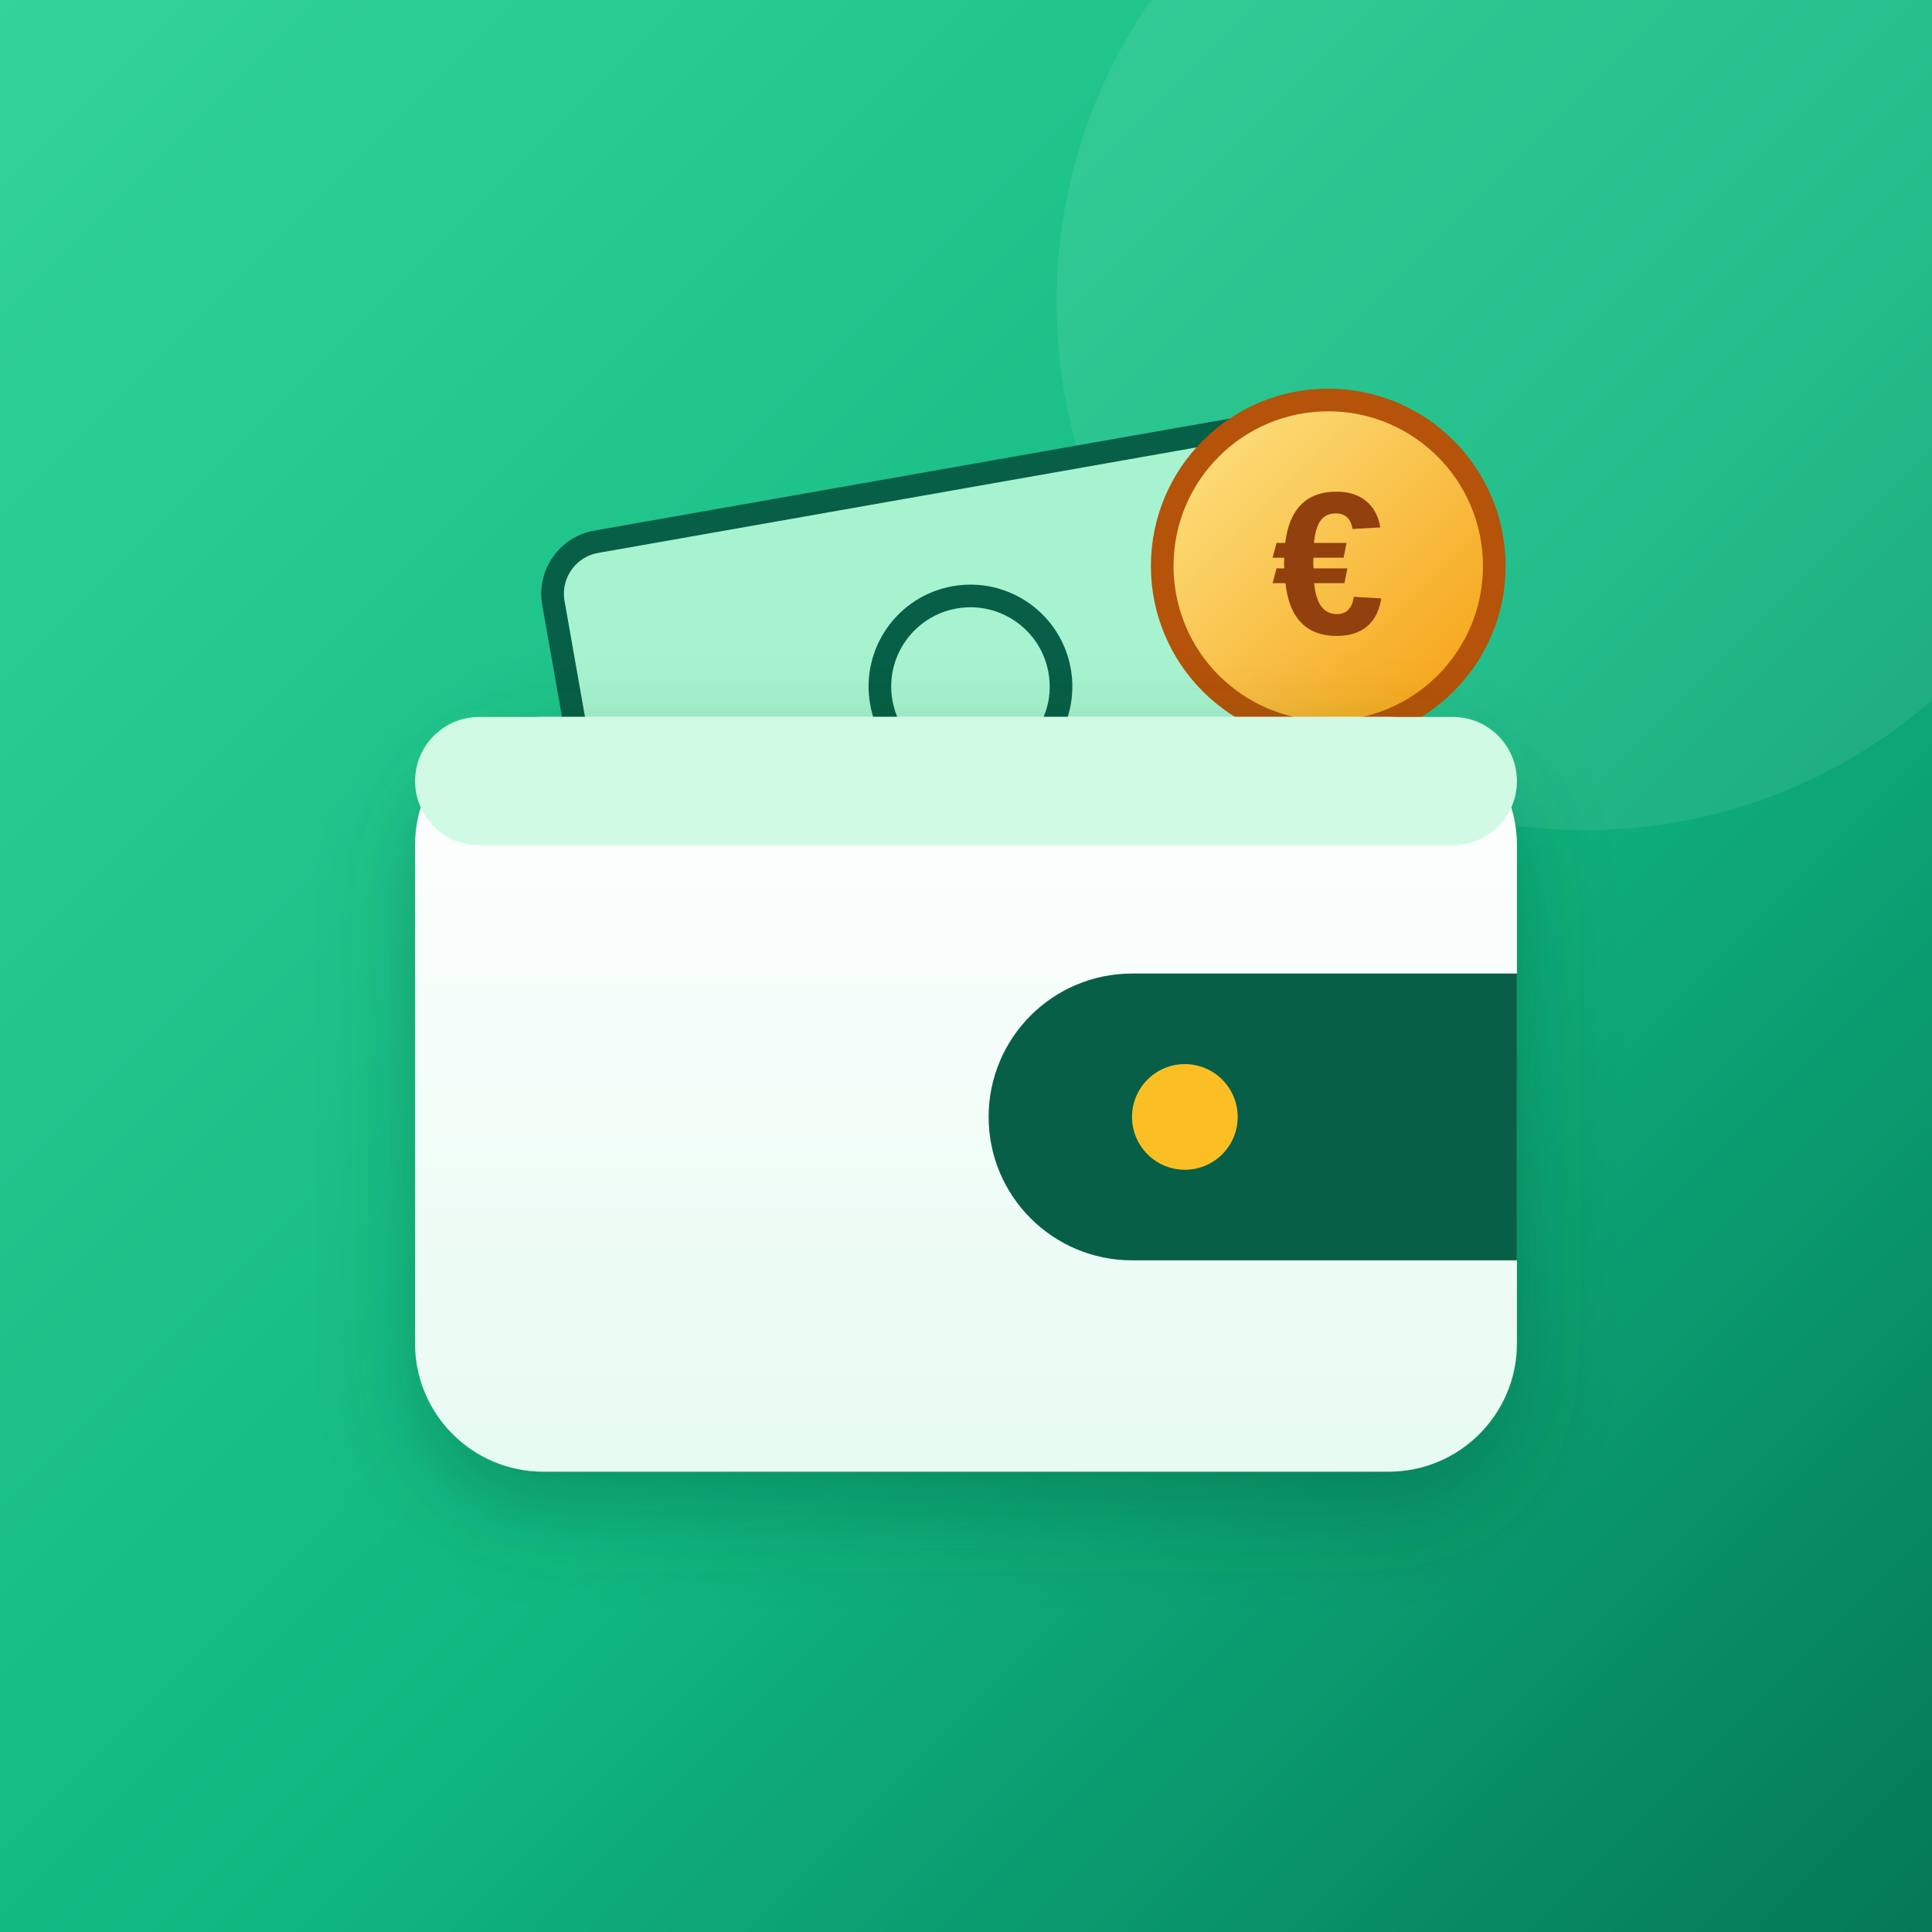
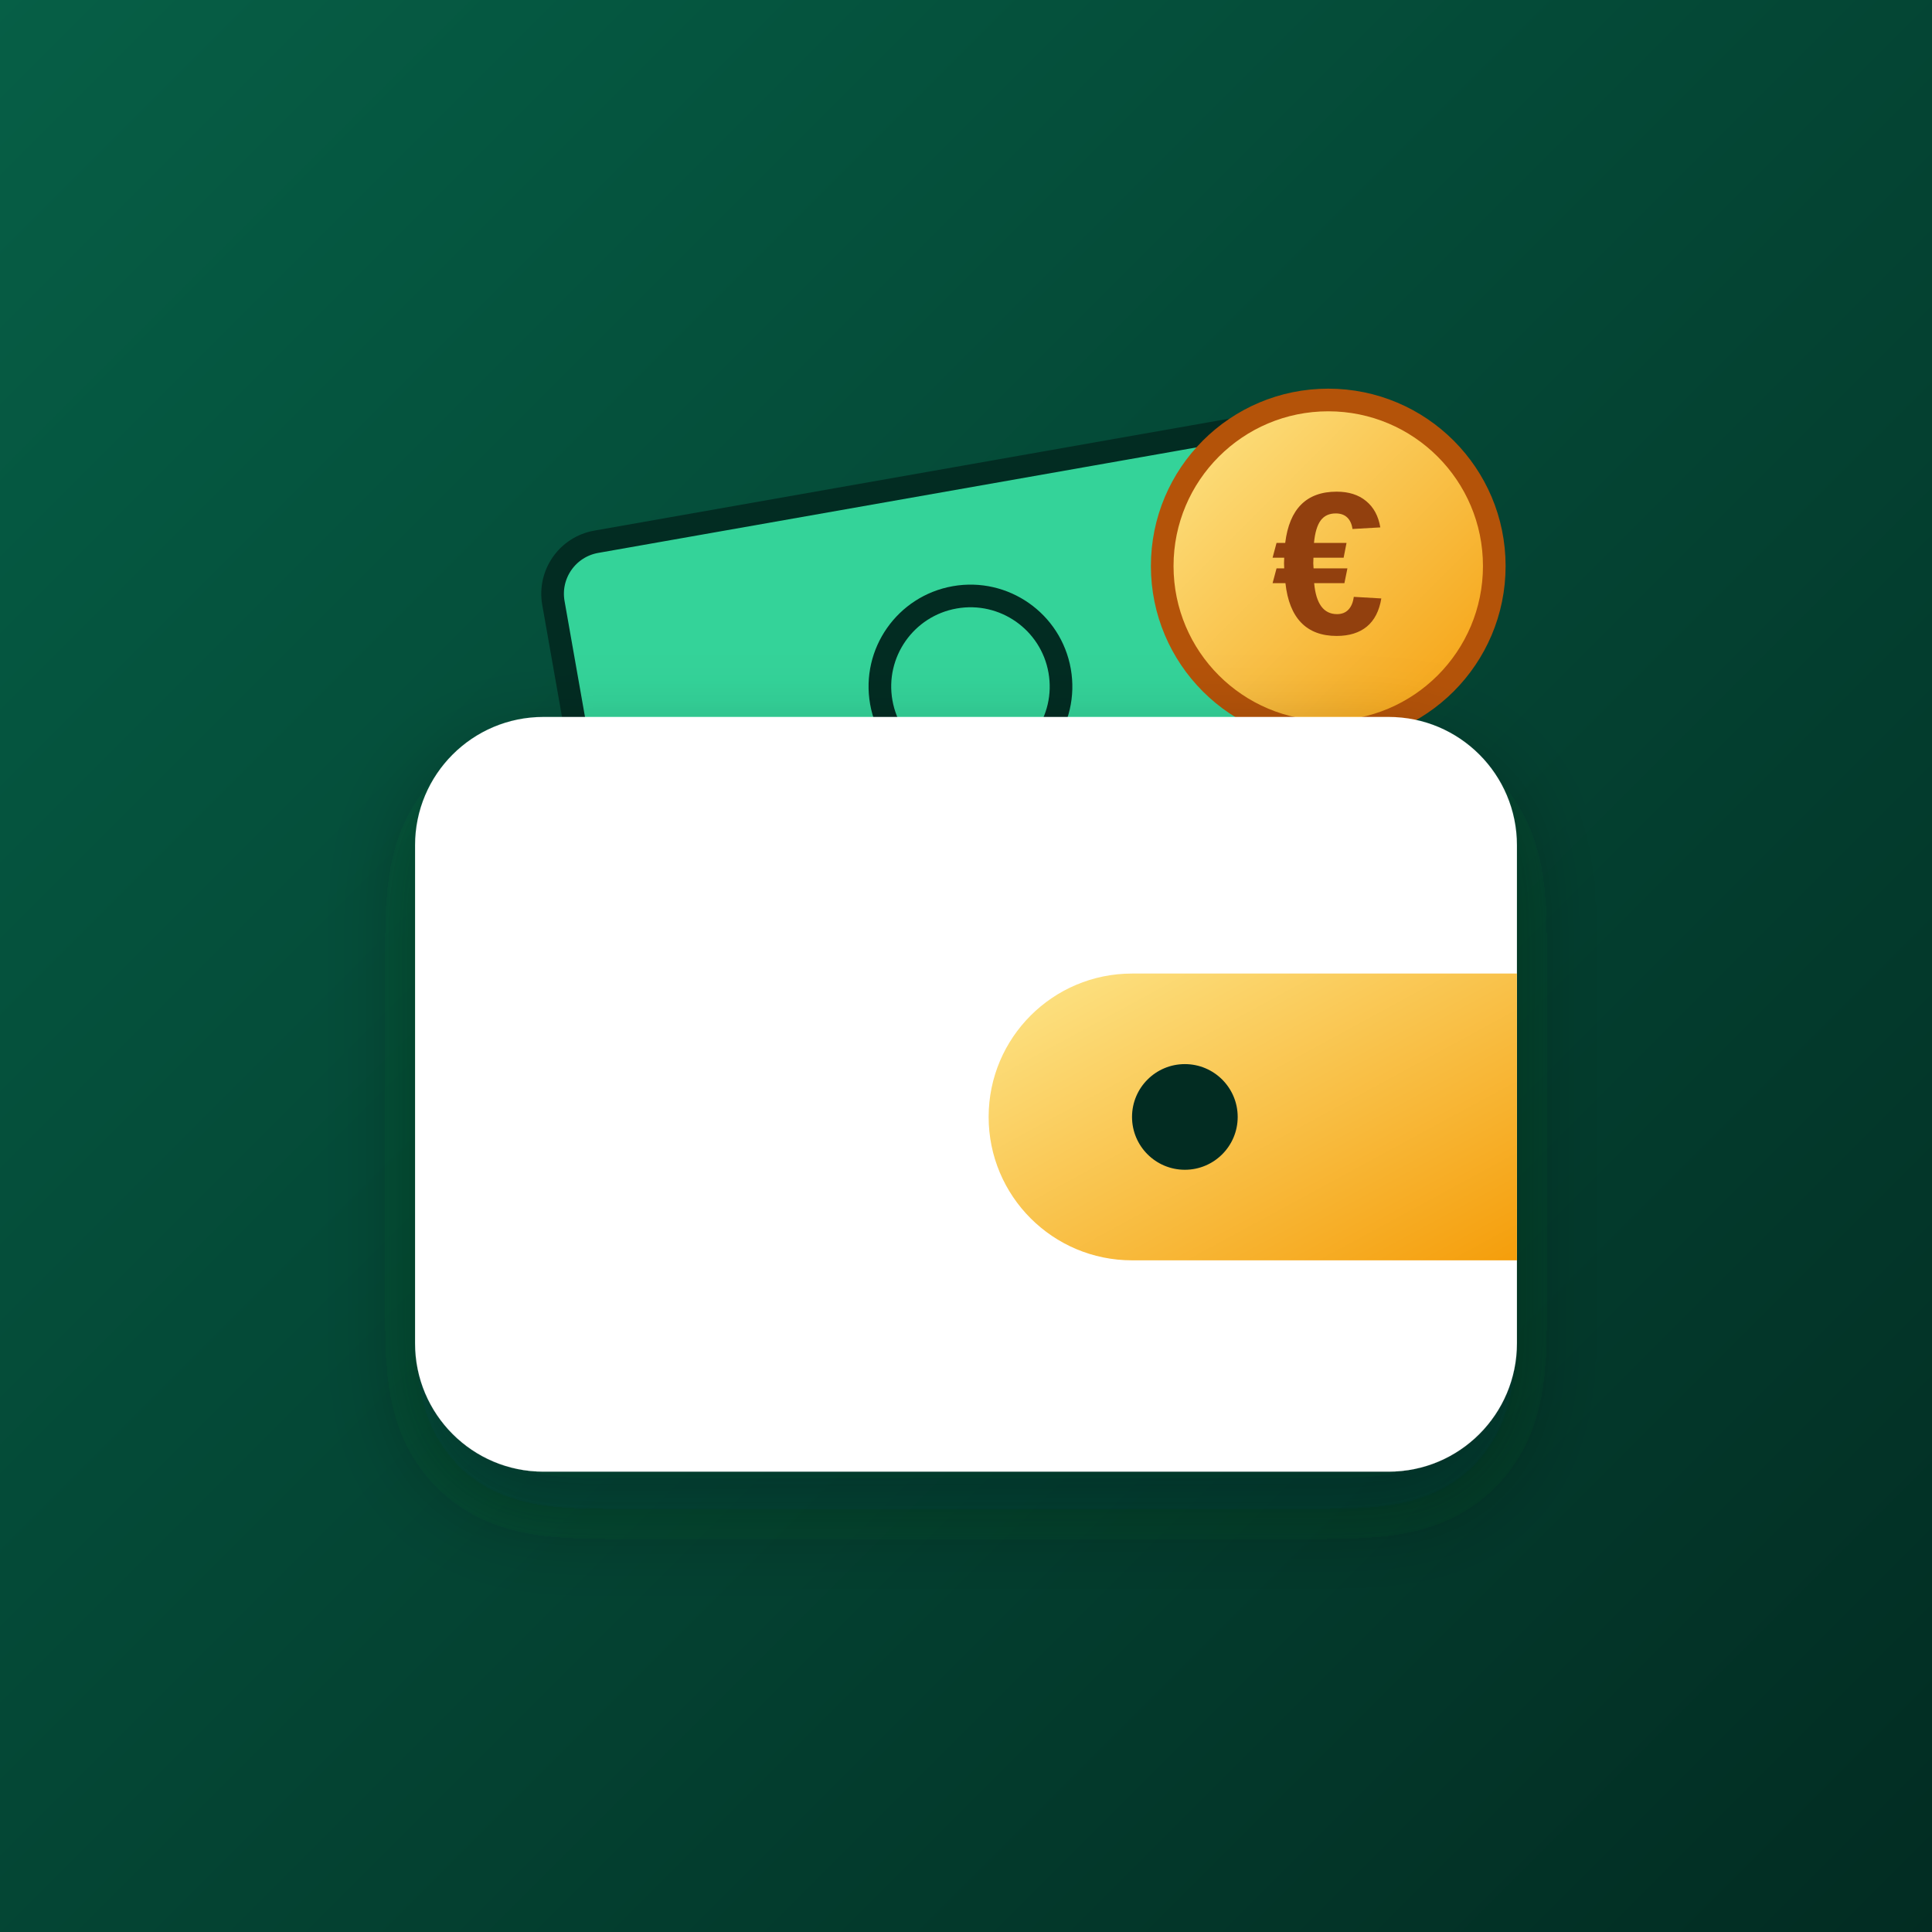
<svg xmlns="http://www.w3.org/2000/svg" viewBox="0 0 512 512">
  <defs>
-     <linearGradient id="bg" x1="0" y1="0" x2="1" y2="1">
+     <linearGradient id="g1" x1="0" y1="0" x2="1" y2="1">
      <stop offset="0" stop-color="#34d399" />
-       <stop offset="0.55" stop-color="#10b981" />
+       <stop offset=".55" stop-color="#10b981" />
      <stop offset="1" stop-color="#047857" />
    </linearGradient>
-     <linearGradient id="wal" x1="0" y1="0" x2="0" y2="1">
-       <stop offset="0" stop-color="#ffffff" />
-       <stop offset="1" stop-color="#e7fbf2" />
+     <linearGradient id="g2" x1="0" y1="0" x2="1" y2="1">
+       <stop offset="0" stop-color="#065f46" />
+       <stop offset="1" stop-color="#022c22" />
    </linearGradient>
-     <linearGradient id="coin" x1="0" y1="0" x2="1" y2="1">
+     <linearGradient id="g3" x1="0" y1="0" x2="0" y2="1">
+       <stop offset="0" stop-color="#bef264" />
+       <stop offset="1" stop-color="#22c55e" />
+     </linearGradient>
+     <linearGradient id="g4" x1="0" y1="0" x2="1" y2="1">
+       <stop offset="0" stop-color="#5eead4" />
+       <stop offset="1" stop-color="#0f766e" />
+     </linearGradient>
+     <linearGradient id="gold" x1="0" y1="0" x2="1" y2="1">
      <stop offset="0" stop-color="#fde68a" />
      <stop offset="1" stop-color="#f59e0b" />
    </linearGradient>
    <filter id="sh" x="-20%" y="-20%" width="140%" height="150%">
-       <feDropShadow dx="0" dy="10" stdDeviation="12" flood-color="#064e3b" flood-opacity="0.35" />
+       <feDropShadow dx="0" dy="10" stdDeviation="12" flood-color="#022c22" flood-opacity=".35" />
    </filter>
  </defs>
-   <rect width="512" height="512" fill="url(#bg)" />
-   <circle cx="420" cy="80" r="140" fill="#ffffff" opacity="0.08" />
+   <rect width="512" height="512" fill="url(#g2)" />
  <g transform="rotate(-10 250 170)">
-     <rect x="150" y="128" width="210" height="110" rx="14" fill="#a7f3d0" stroke="#065f46" stroke-width="6" />
-     <circle cx="255" cy="183" r="24" fill="none" stroke="#065f46" stroke-width="6" />
+     <rect x="150" y="128" width="210" height="110" rx="14" fill="#34d399" stroke="#022c22" stroke-width="6" />
+     <circle cx="255" cy="183" r="24" fill="none" stroke="#022c22" stroke-width="6" />
  </g>
-   <circle cx="352" cy="150" r="44" fill="url(#coin)" stroke="#b45309" stroke-width="6" />
-   <text x="352" y="168" text-anchor="middle" font-family="Arial Rounded MT Bold, Arial, sans-serif" font-weight="900" font-size="54" fill="#92400e">€</text>
+   <circle cx="352" cy="150" r="44" fill="url(#gold)" stroke="#b45309" stroke-width="6" />
+   <text x="352" y="168" text-anchor="middle" font-family="Arial" font-weight="900" font-size="54" fill="#92400e">€</text>
  <g filter="url(#sh)">
-     <rect x="110" y="190" width="292" height="200" rx="34" fill="url(#wal)" />
+     <rect x="110" y="190" width="292" height="200" rx="34" fill="#fff" />
  </g>
-   <rect x="110" y="190" width="292" height="34" rx="17" fill="#d1fae5" />
-   <path d="M300 258 h102 v76 h-102 a38 38 0 0 1 0 -76 z" fill="#065f46" />
-   <circle cx="314" cy="296" r="14" fill="#fbbf24" />
+   <path d="M300 258 h102 v76 h-102 a38 38 0 0 1 0 -76z" fill="url(#gold)" />
+   <circle cx="314" cy="296" r="14" fill="#022c22" />
</svg>
